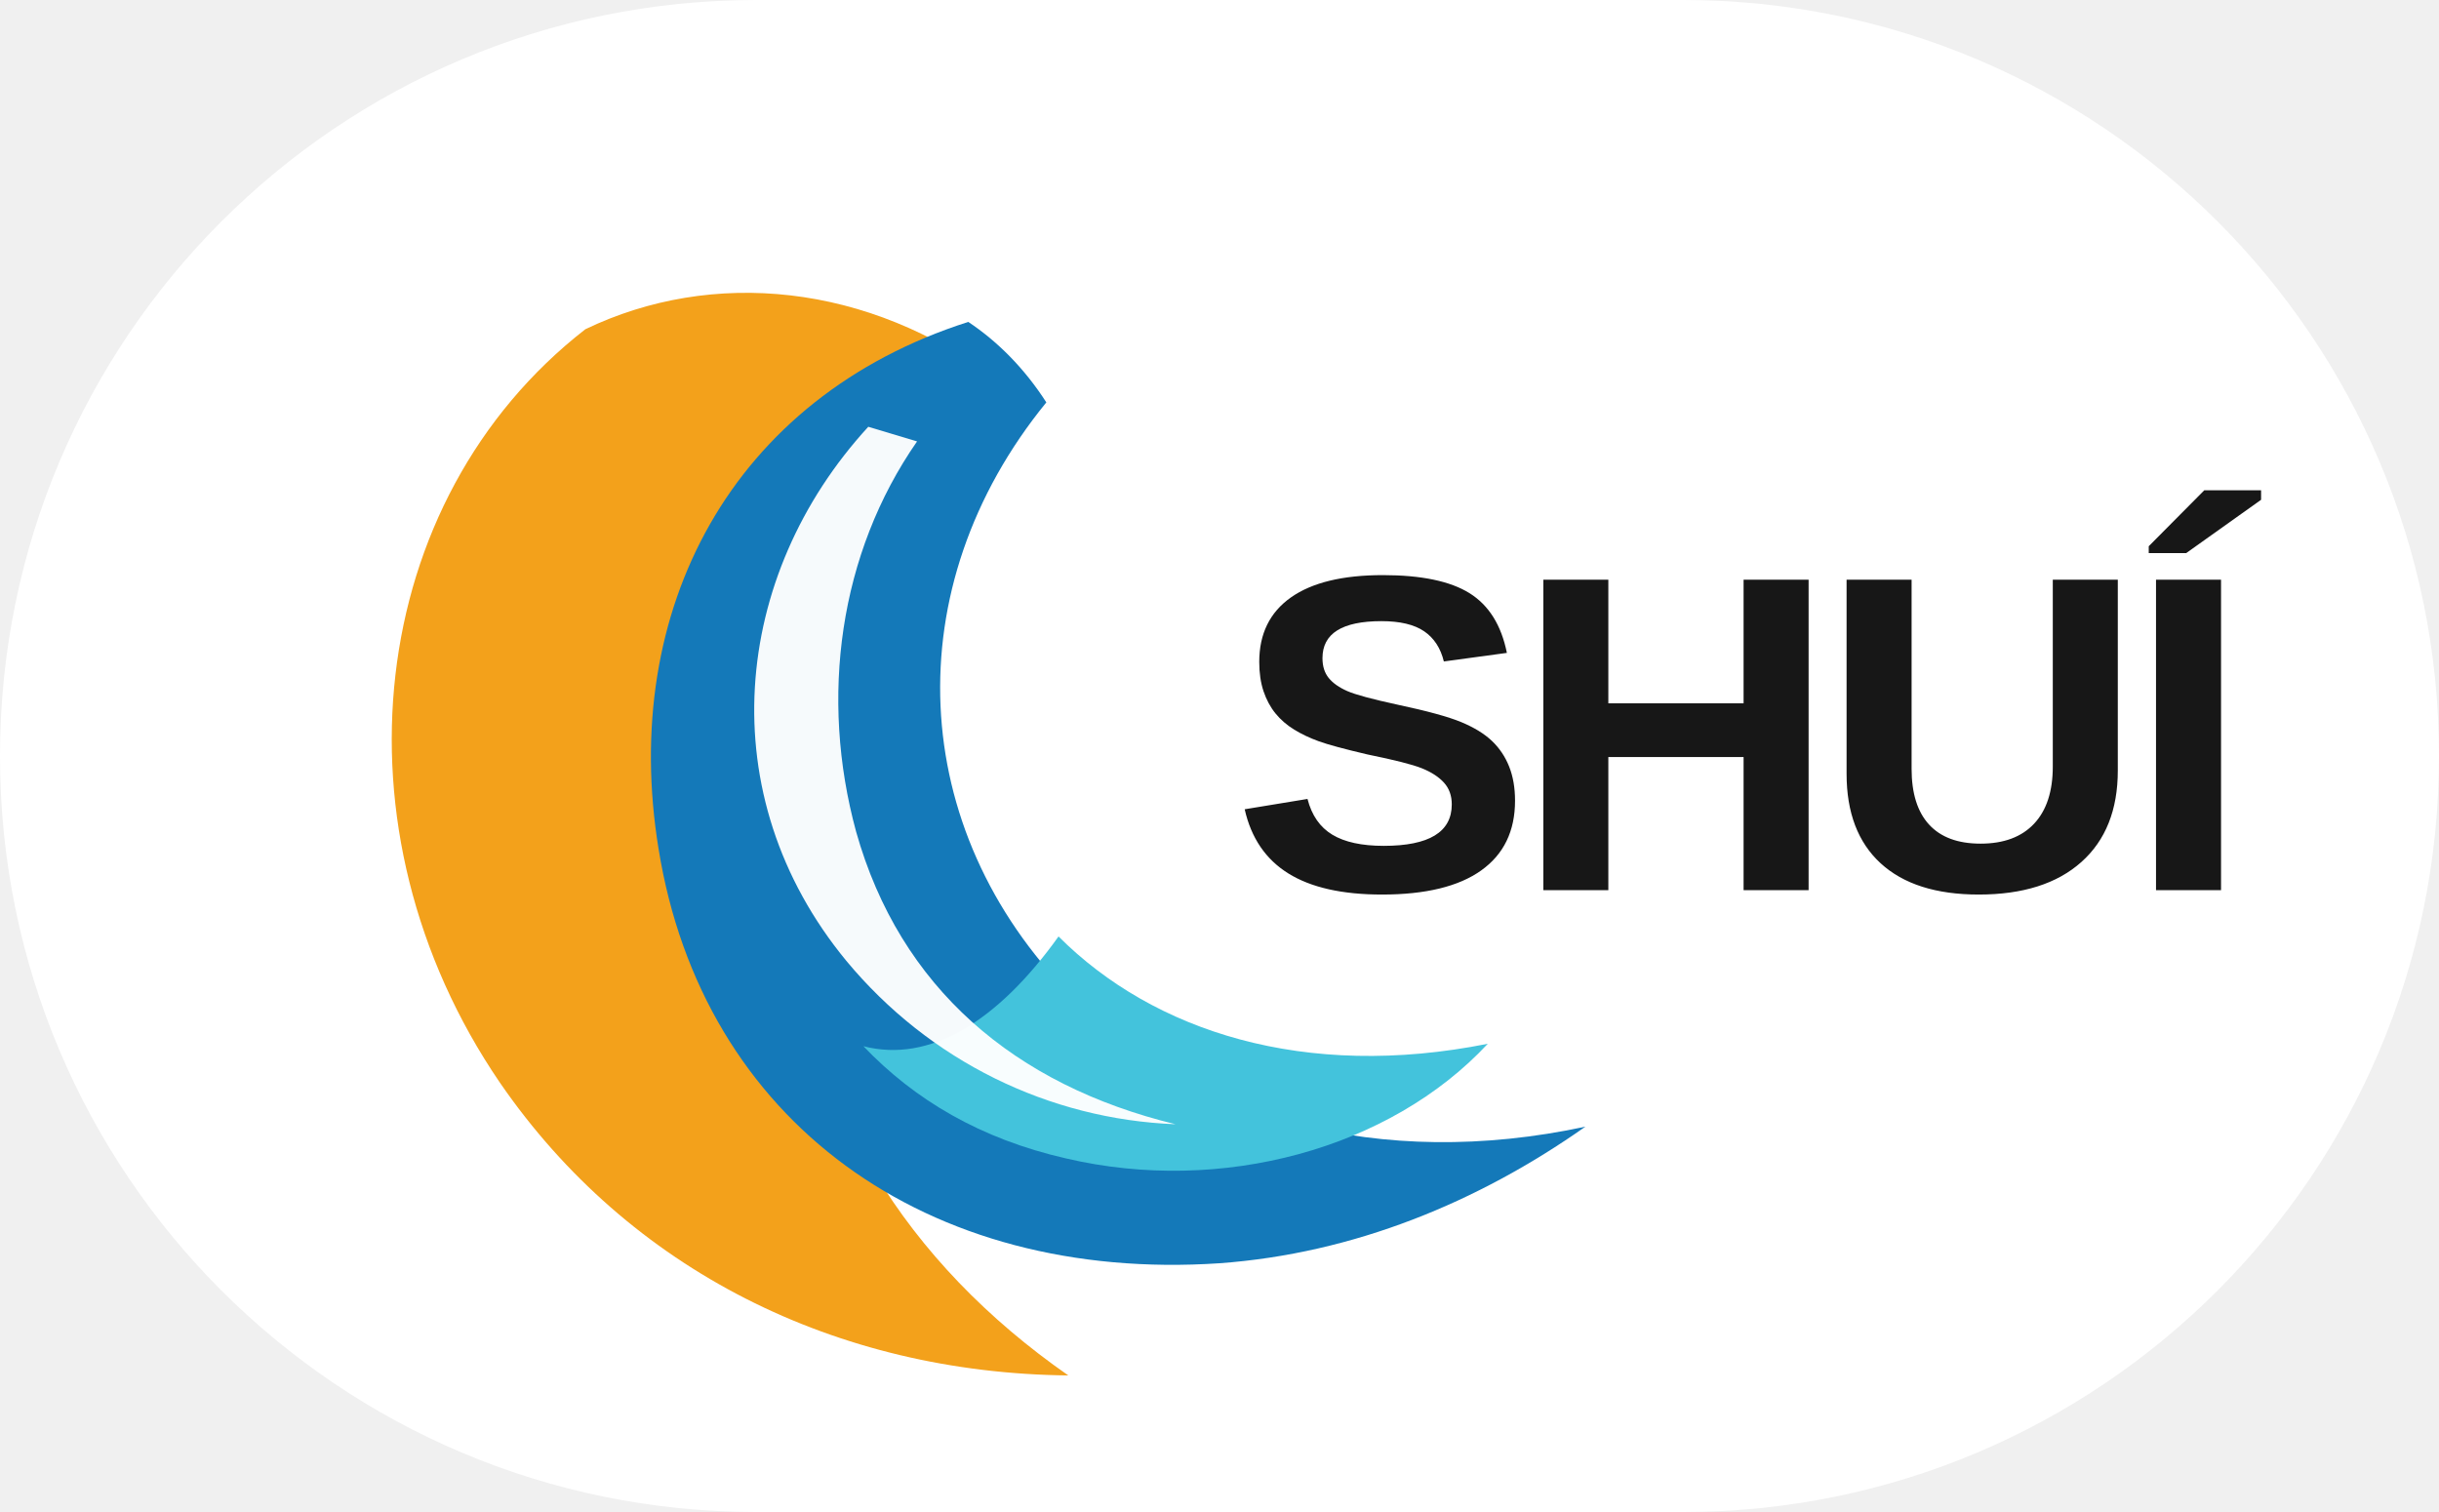
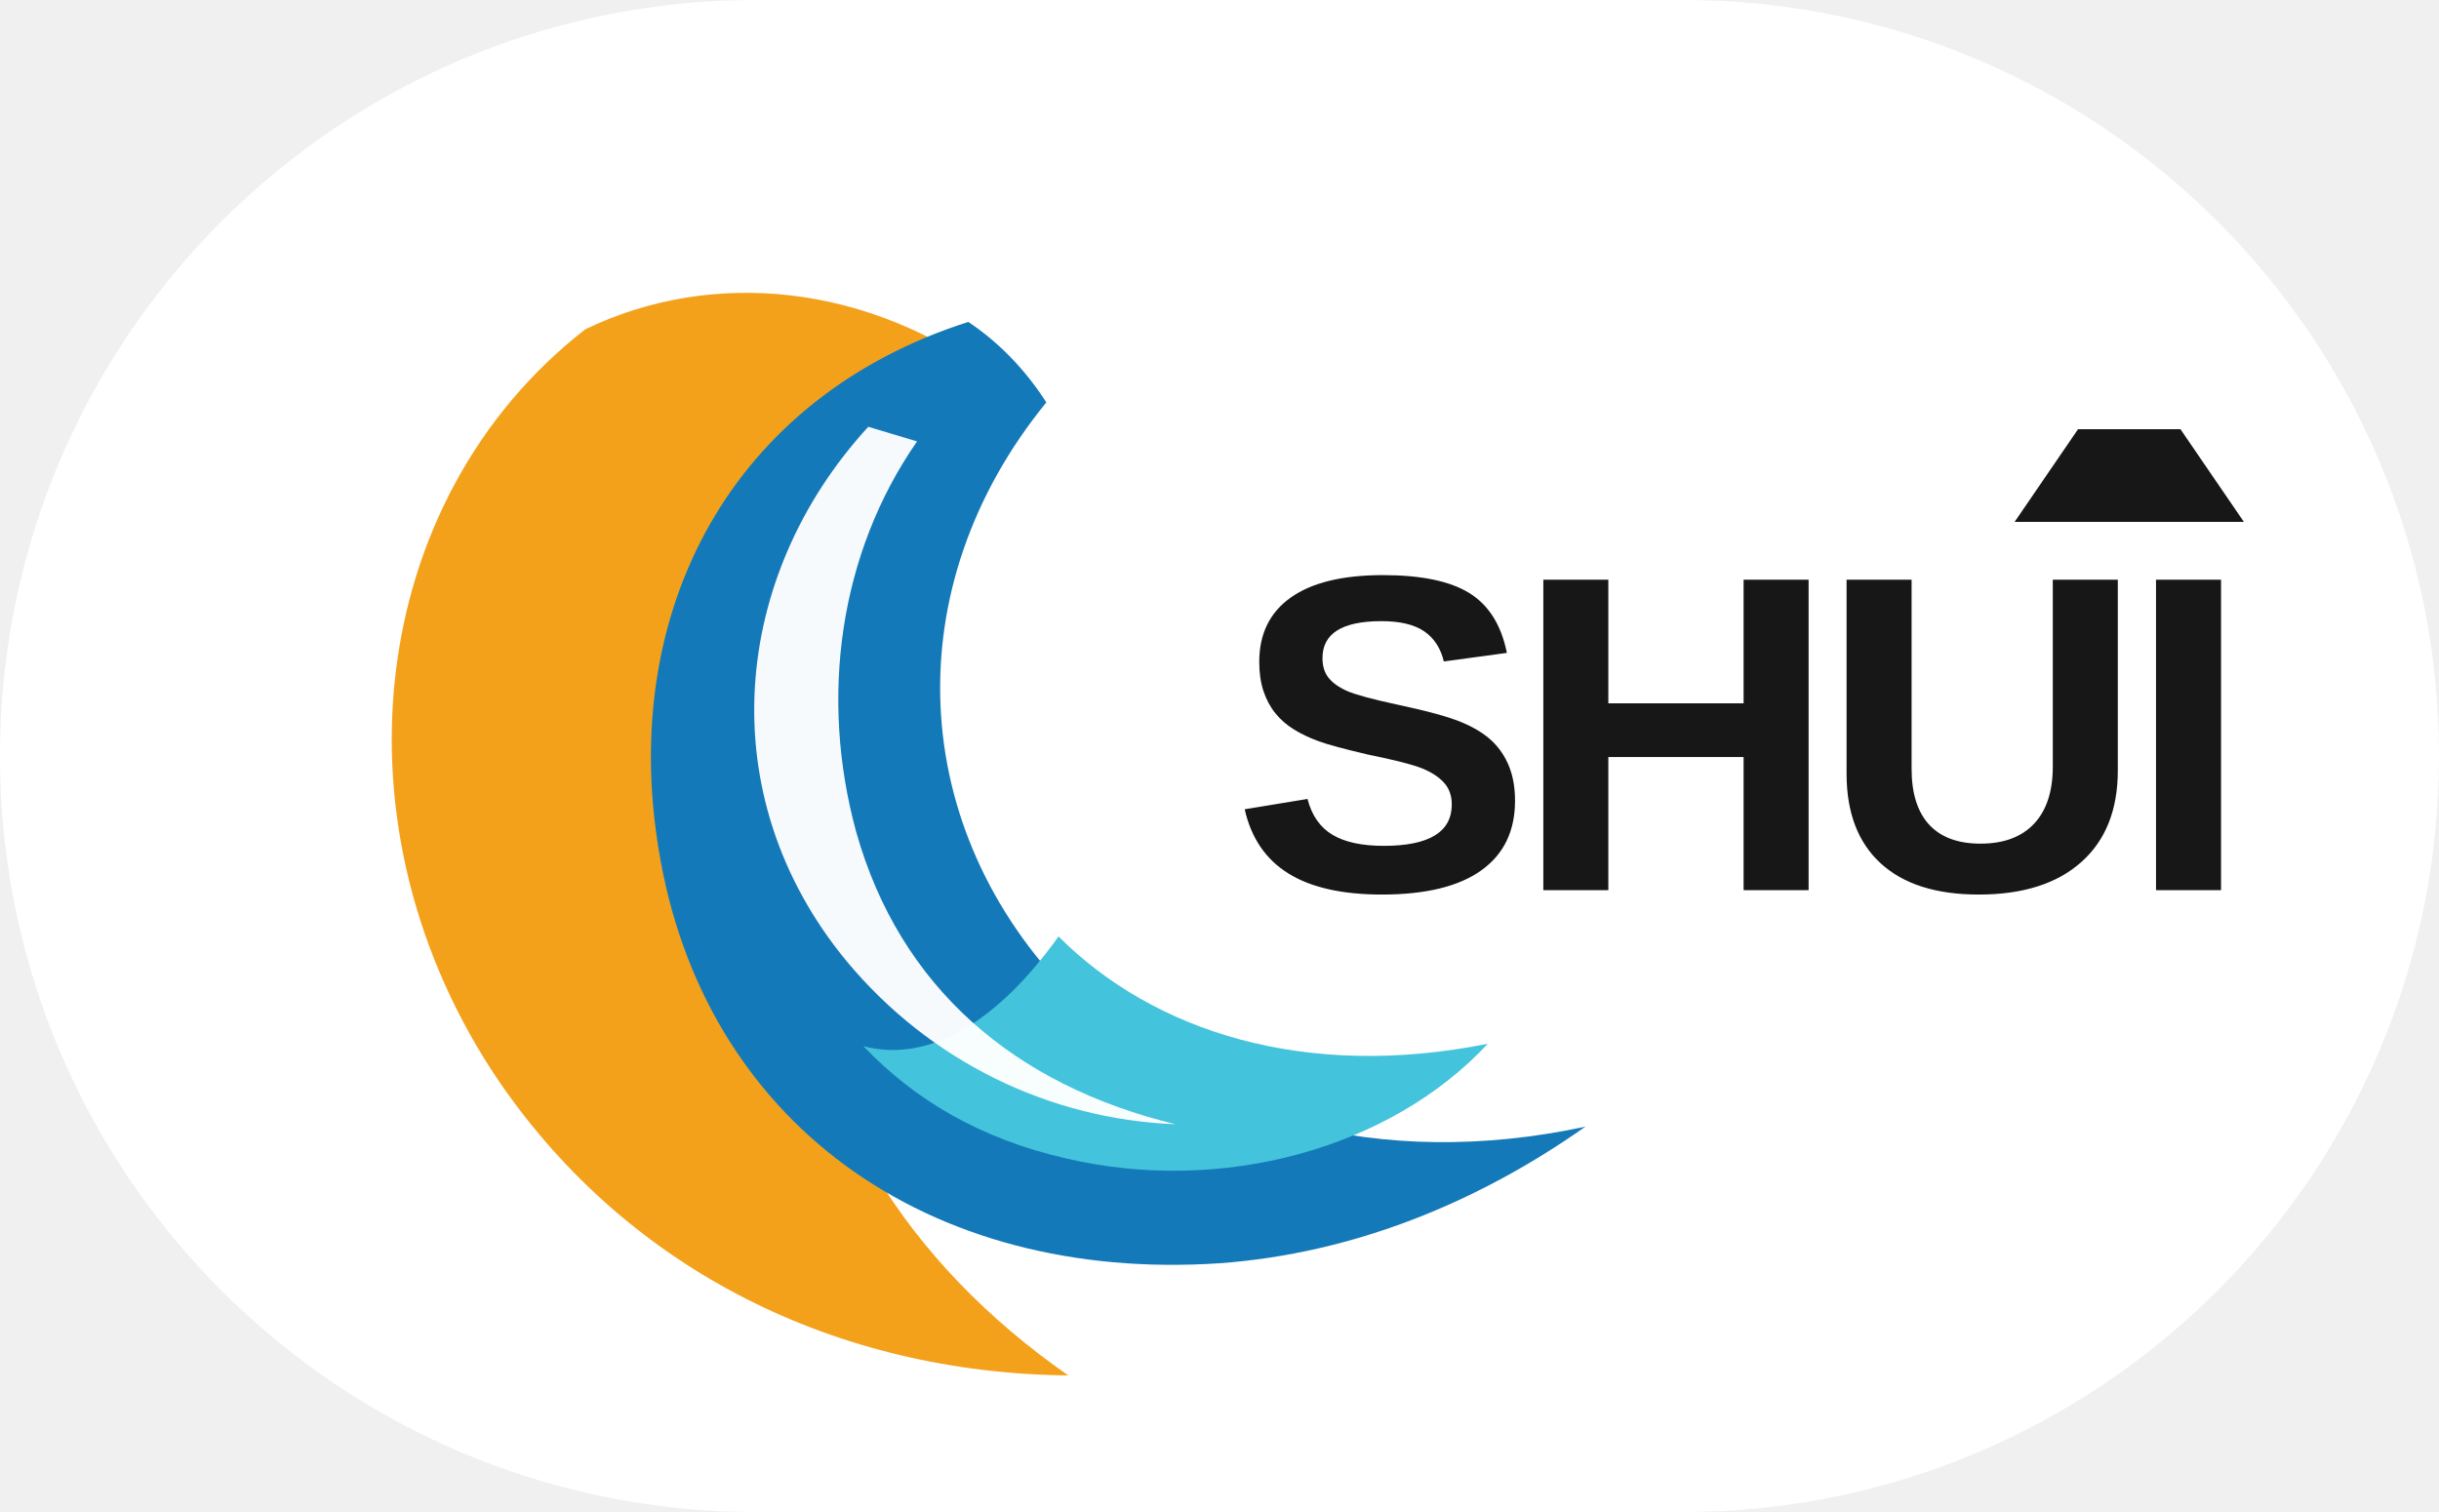
<svg xmlns="http://www.w3.org/2000/svg" viewBox="0 0 1000 620" role="img" aria-label="SHUÍ">
  <rect width="1000" height="620" rx="310" fill="#fff" />
  <g transform="translate(80 70)">
    <path d="M160 65 C70 135 54 270 125 374 C178 451 263 493 358 494 C292 448 250 383 244 300 C238 210 272 137 329 86 C276 46 212 40 160 65Z" fill="#f3a11b" />
    <path d="M317 62 C220 93 174 180 190 278 C208 390 300 456 420 448 C475 444 526 423 570 392 C486 410 409 389 359 338 C292 270 287 171 349 95 C340 81 329 70 317 62Z" fill="#1479b9" />
    <path d="M354 314 C393 353 455 373 530 358 C490 401 421 420 357 405 C322 397 295 381 274 359 C301 366 329 349 354 314Z" fill="#43c3dc" />
    <path d="M296 111 C264 157 256 216 271 271 C289 335 336 375 402 391 C350 389 301 365 267 324 C211 256 220 166 276 105Z" fill="#fff" opacity=".96" />
  </g>
-   <text x="505" y="365" font-family="Arial, Helvetica, sans-serif" font-size="185" font-weight="700" letter-spacing="-8" fill="#171717">SHUÍ</text>
+   <text x="505" y="365" font-family="Arial, Helvetica, sans-serif" font-size="185" font-weight="700" letter-spacing="-8" fill="#171717">SHUI</text>
+   <path d="M852 176 L894 176 L920 214 L826 214 Z" fill="#171717" />
</svg>
